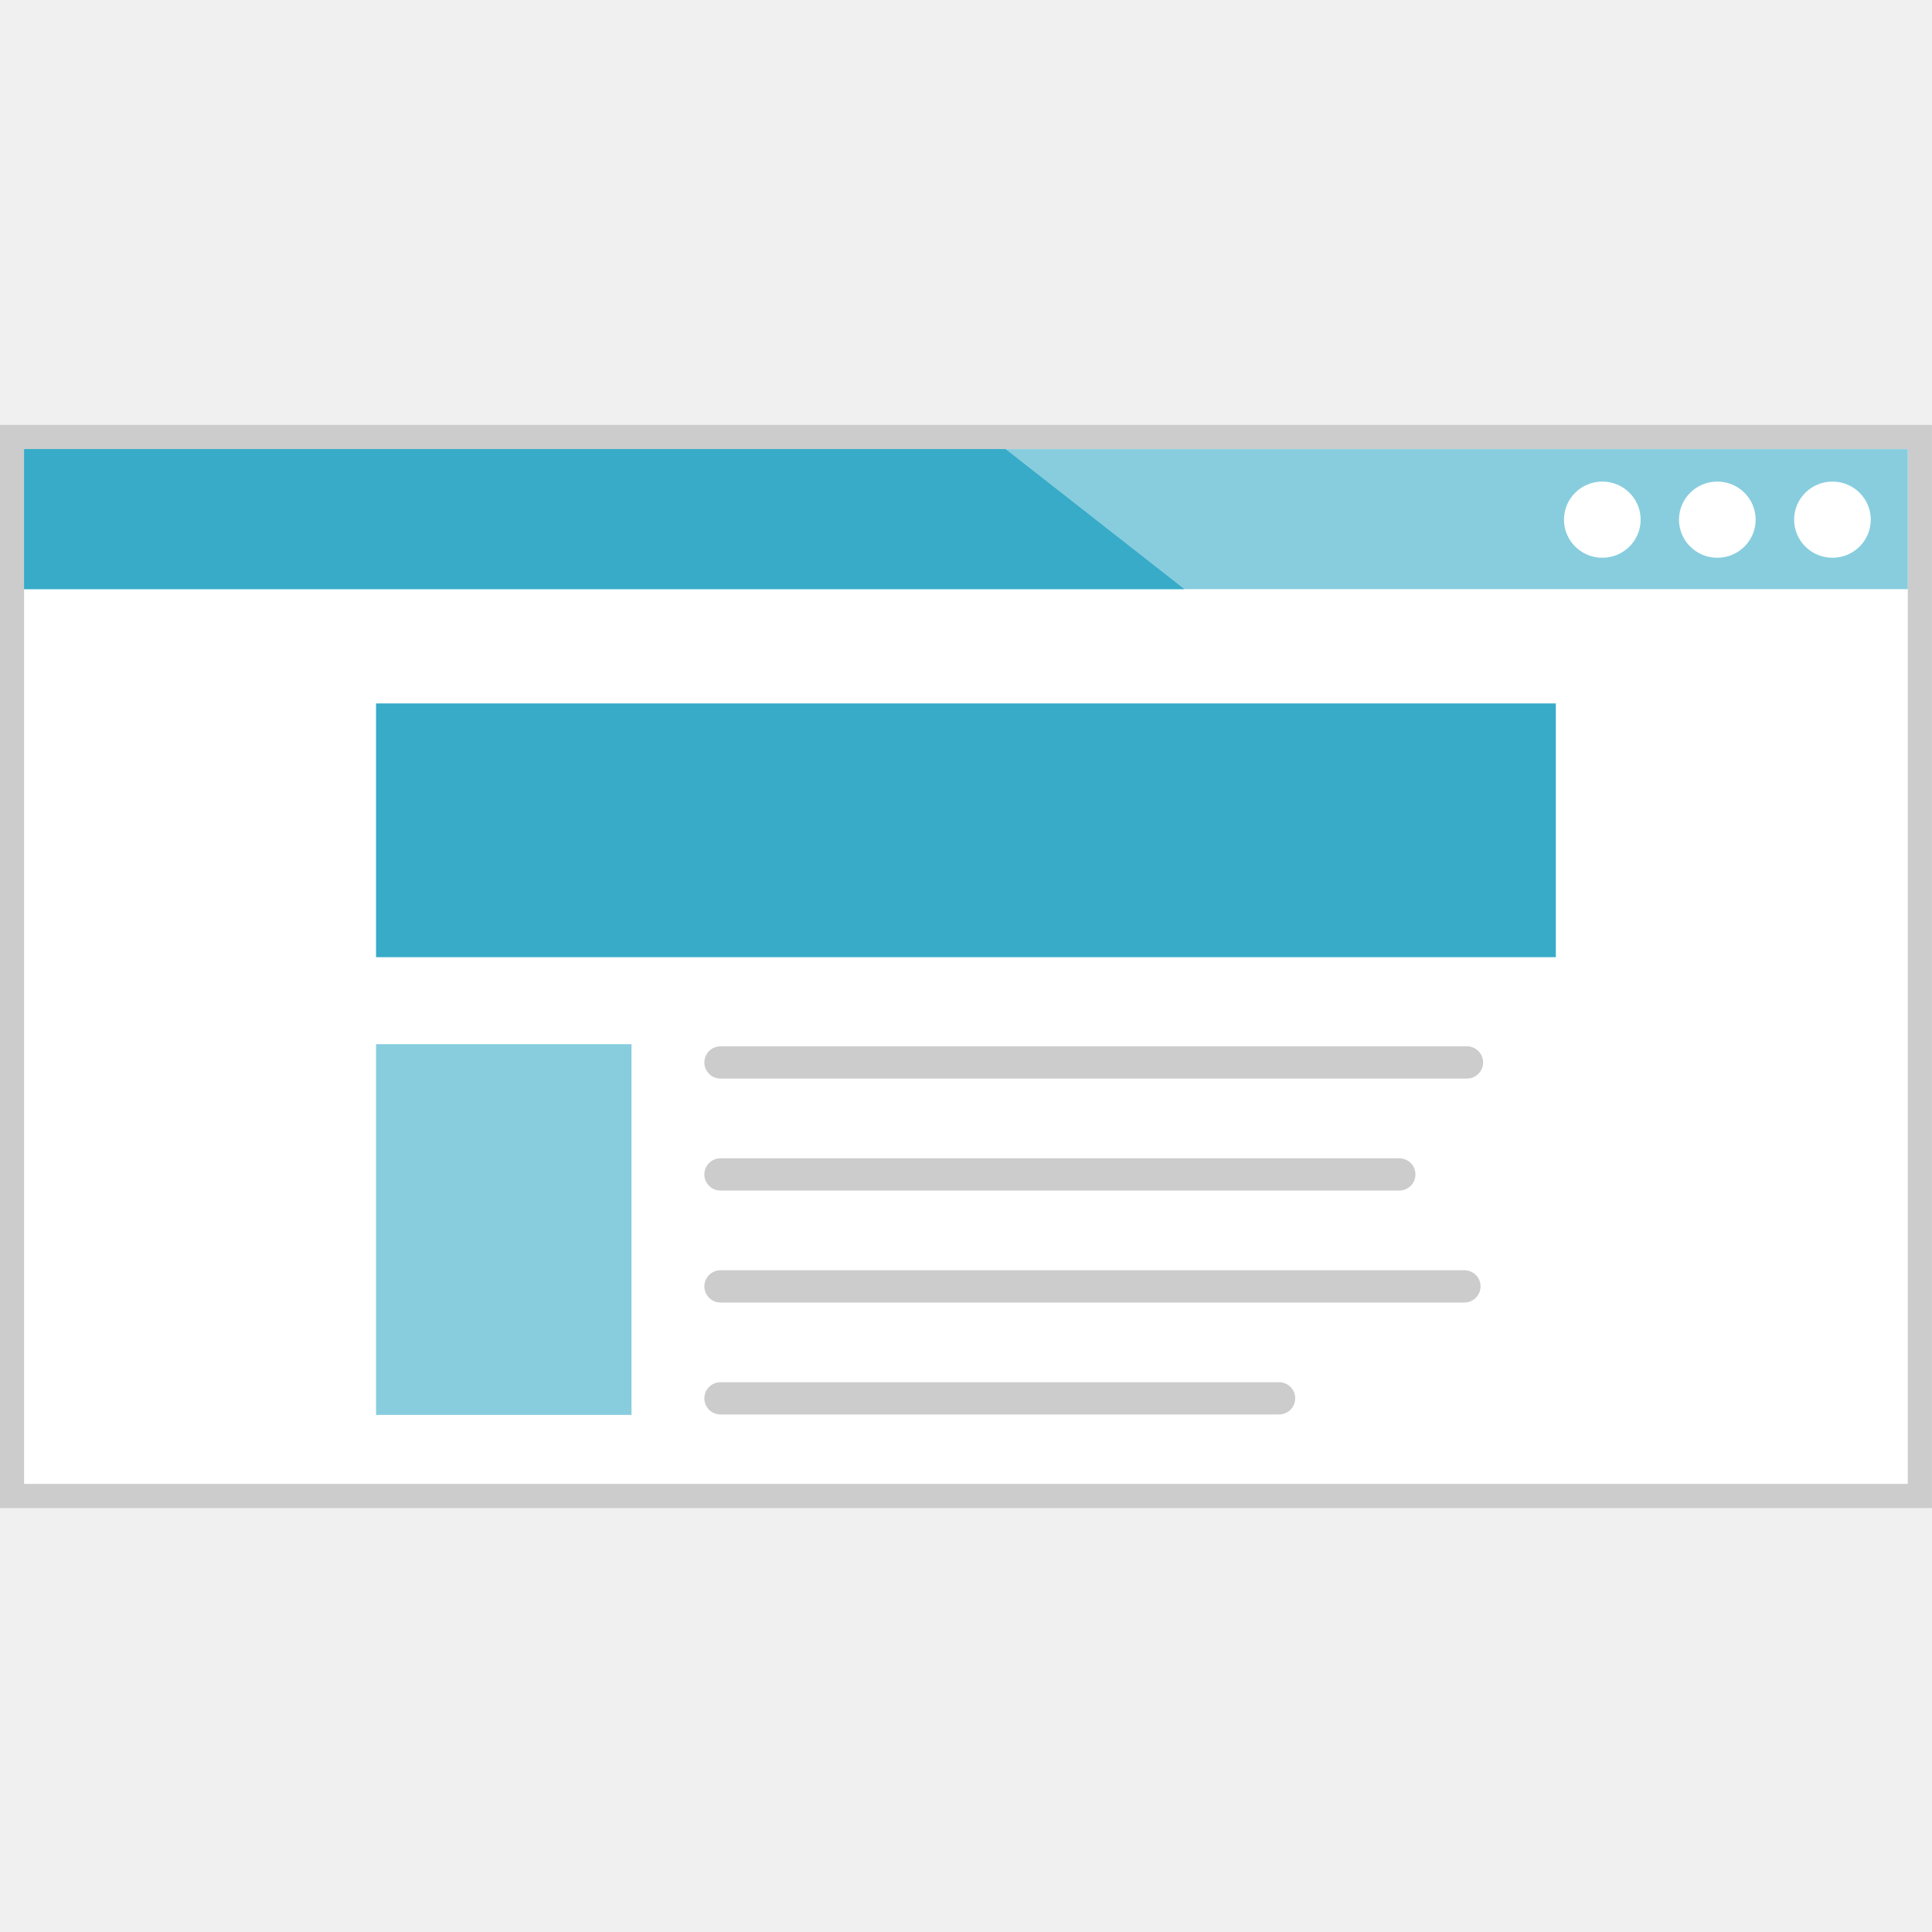
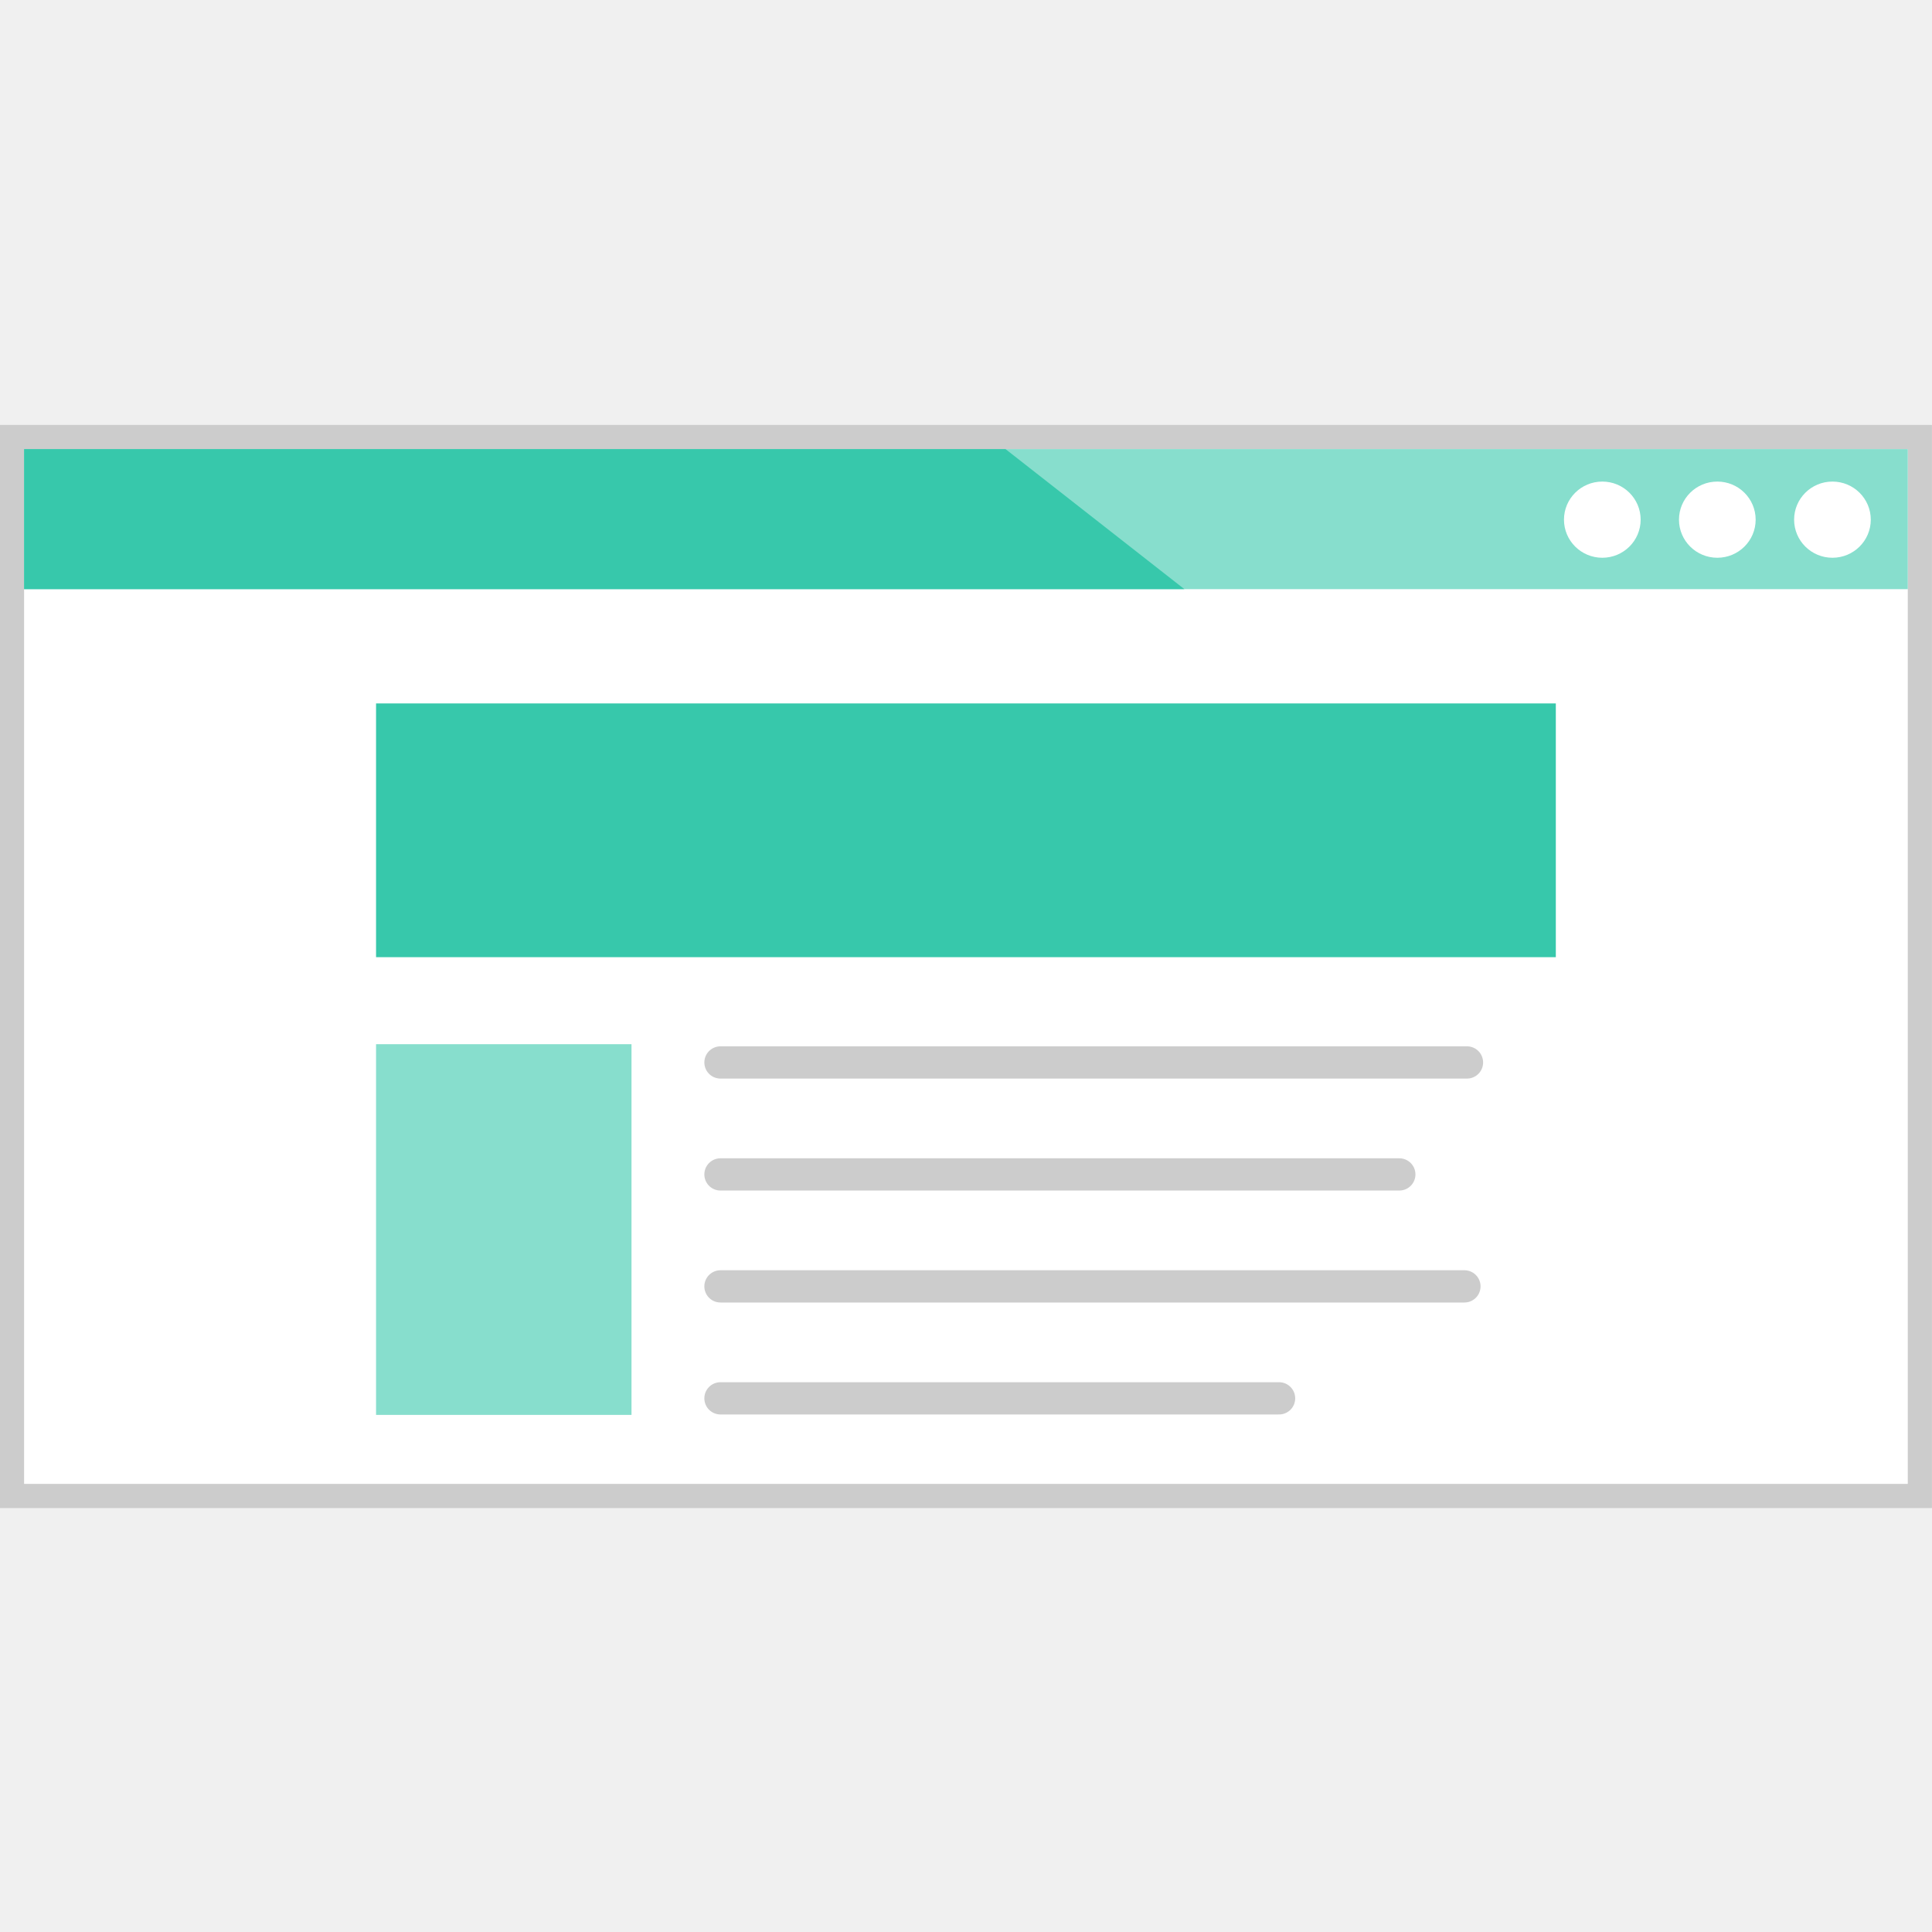
<svg xmlns="http://www.w3.org/2000/svg" width="60" height="60" version="1.1" viewBox="0 0 15.875 15.875">
  <g transform="translate(0 -281.12)">
    <rect x=".198" y="284.81" width="15.478" height="8.503" fill="#fff" stroke="#ccc" stroke-linecap="square" stroke-width=".397" style="paint-order:stroke markers fill" />
-     <rect x=".198" y="284.81" width="15.478" height="1.151" rx="1.1369e-13" ry="1.1369e-13" fill="#87cdde" style="paint-order:stroke markers fill" />
+     <rect x=".198" y="284.81" width="15.478" height="1.151" rx="1.1369e-13" ry="1.1369e-13" fill="#87decd" style="paint-order:stroke markers fill" />
    <g fill="#fff">
      <circle cx="15.013" cy="285.39" r="0" style="paint-order:stroke markers fill" />
      <circle cx="13.82" cy="285.38" r="0" style="paint-order:stroke markers fill" />
      <circle cx="12.627" cy="285.39" r="0" style="paint-order:stroke markers fill" />
    </g>
-     <path d="m0.198 284.81v1.151h9.534l-1.47-1.151z" fill="#37abc8" />
-     <rect x="3.09" y="286.9" width="9.694" height="2.085" rx="1.1369e-13" ry="1.1369e-13" fill="#37abc8" style="paint-order:stroke markers fill" />
-     <rect x="3.09" y="289.7" width="2.099" height="3.046" rx="1.1369e-13" ry="1.1369e-13" fill="#87cdde" style="paint-order:stroke markers fill" />
+     <path d="m0.198 284.81v1.151h9.534l-1.47-1.151z" fill="#37c8ab" />
+     <rect x="3.09" y="286.9" width="9.694" height="2.085" rx="1.1369e-13" ry="1.1369e-13" fill="#37c8ab" style="paint-order:stroke markers fill" />
+     <rect x="3.09" y="289.7" width="2.099" height="3.046" rx="1.1369e-13" ry="1.1369e-13" fill="#87decd" style="paint-order:stroke markers fill" />
    <g fill="#ccc" stroke="#ccc" stroke-linecap="round" stroke-width=".265">
      <path d="m5.92 289.85h6.134" />
      <path d="m5.92 290.77h5.578" />
      <path d="m5.92 291.69h6.113" />
      <path d="m5.92 292.61h4.59" />
    </g>
    <g fill="#fff">
      <ellipse cx="13.166" cy="285.39" rx=".315" ry=".313" style="paint-order:stroke markers fill" />
      <ellipse cx="15.057" cy="285.39" rx=".315" ry=".313" style="paint-order:stroke markers fill" />
      <ellipse cx="14.111" cy="285.39" rx=".315" ry=".313" style="paint-order:stroke markers fill" />
    </g>
  </g>
</svg>
